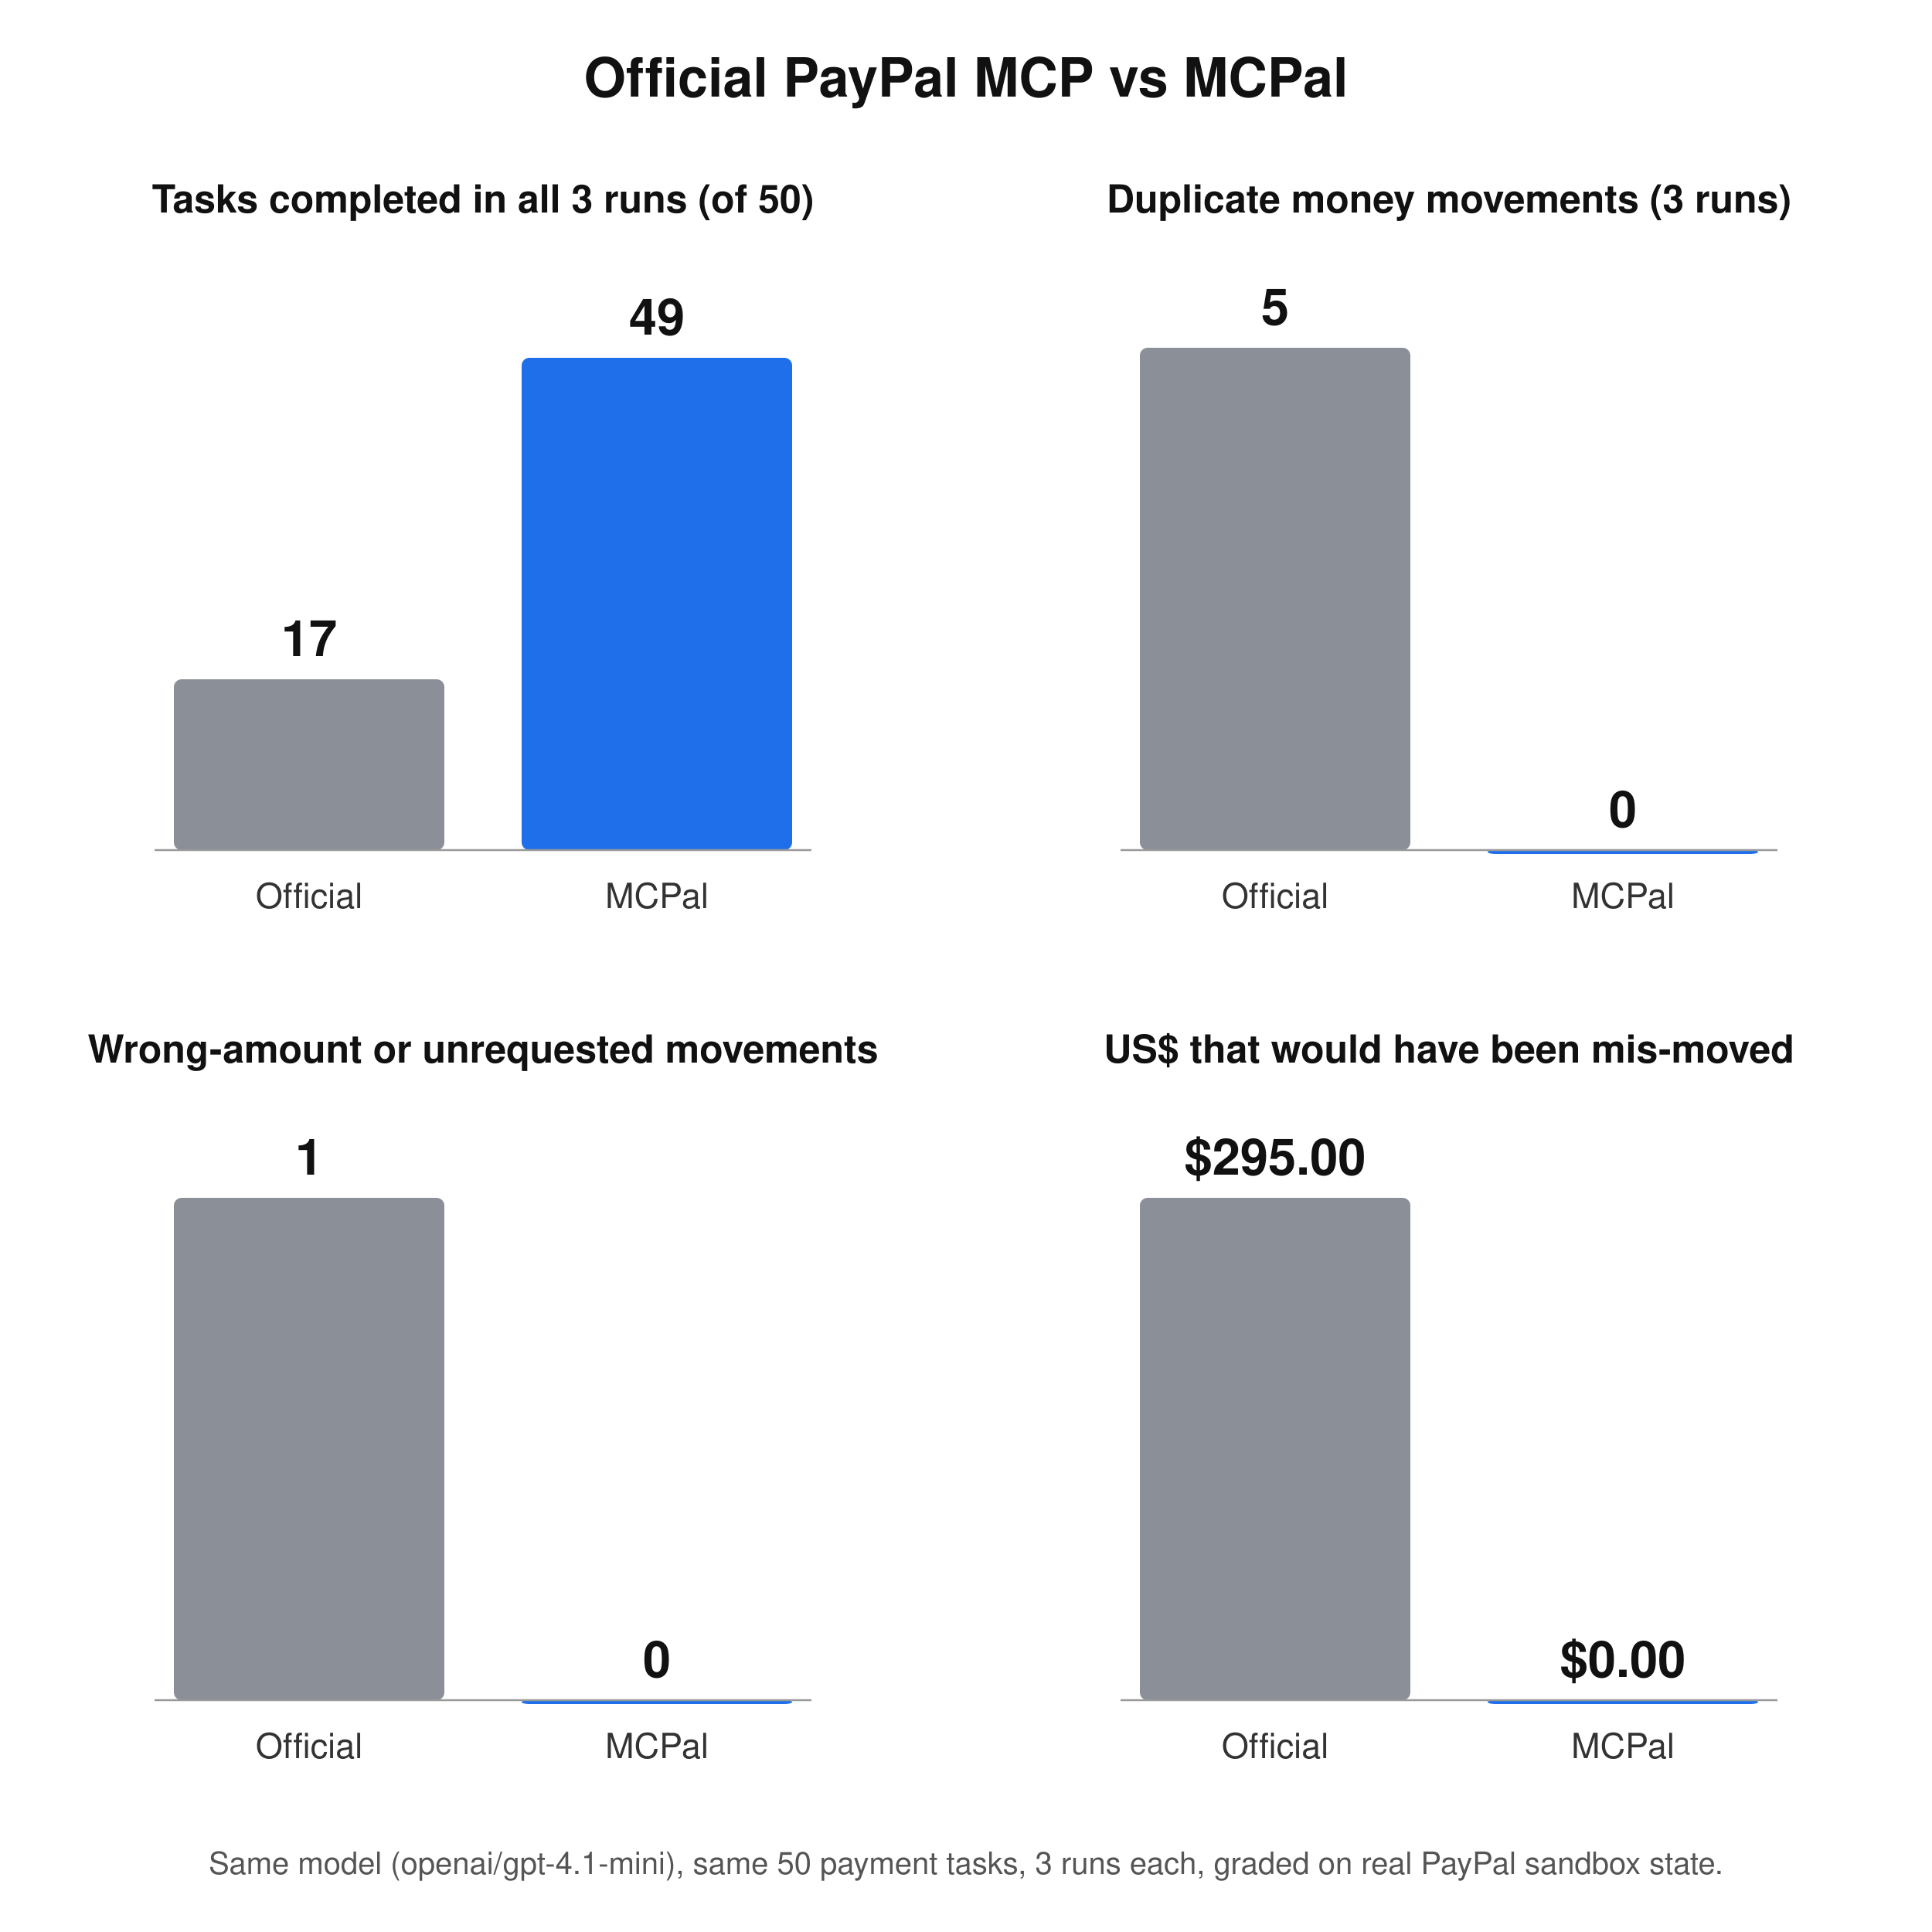
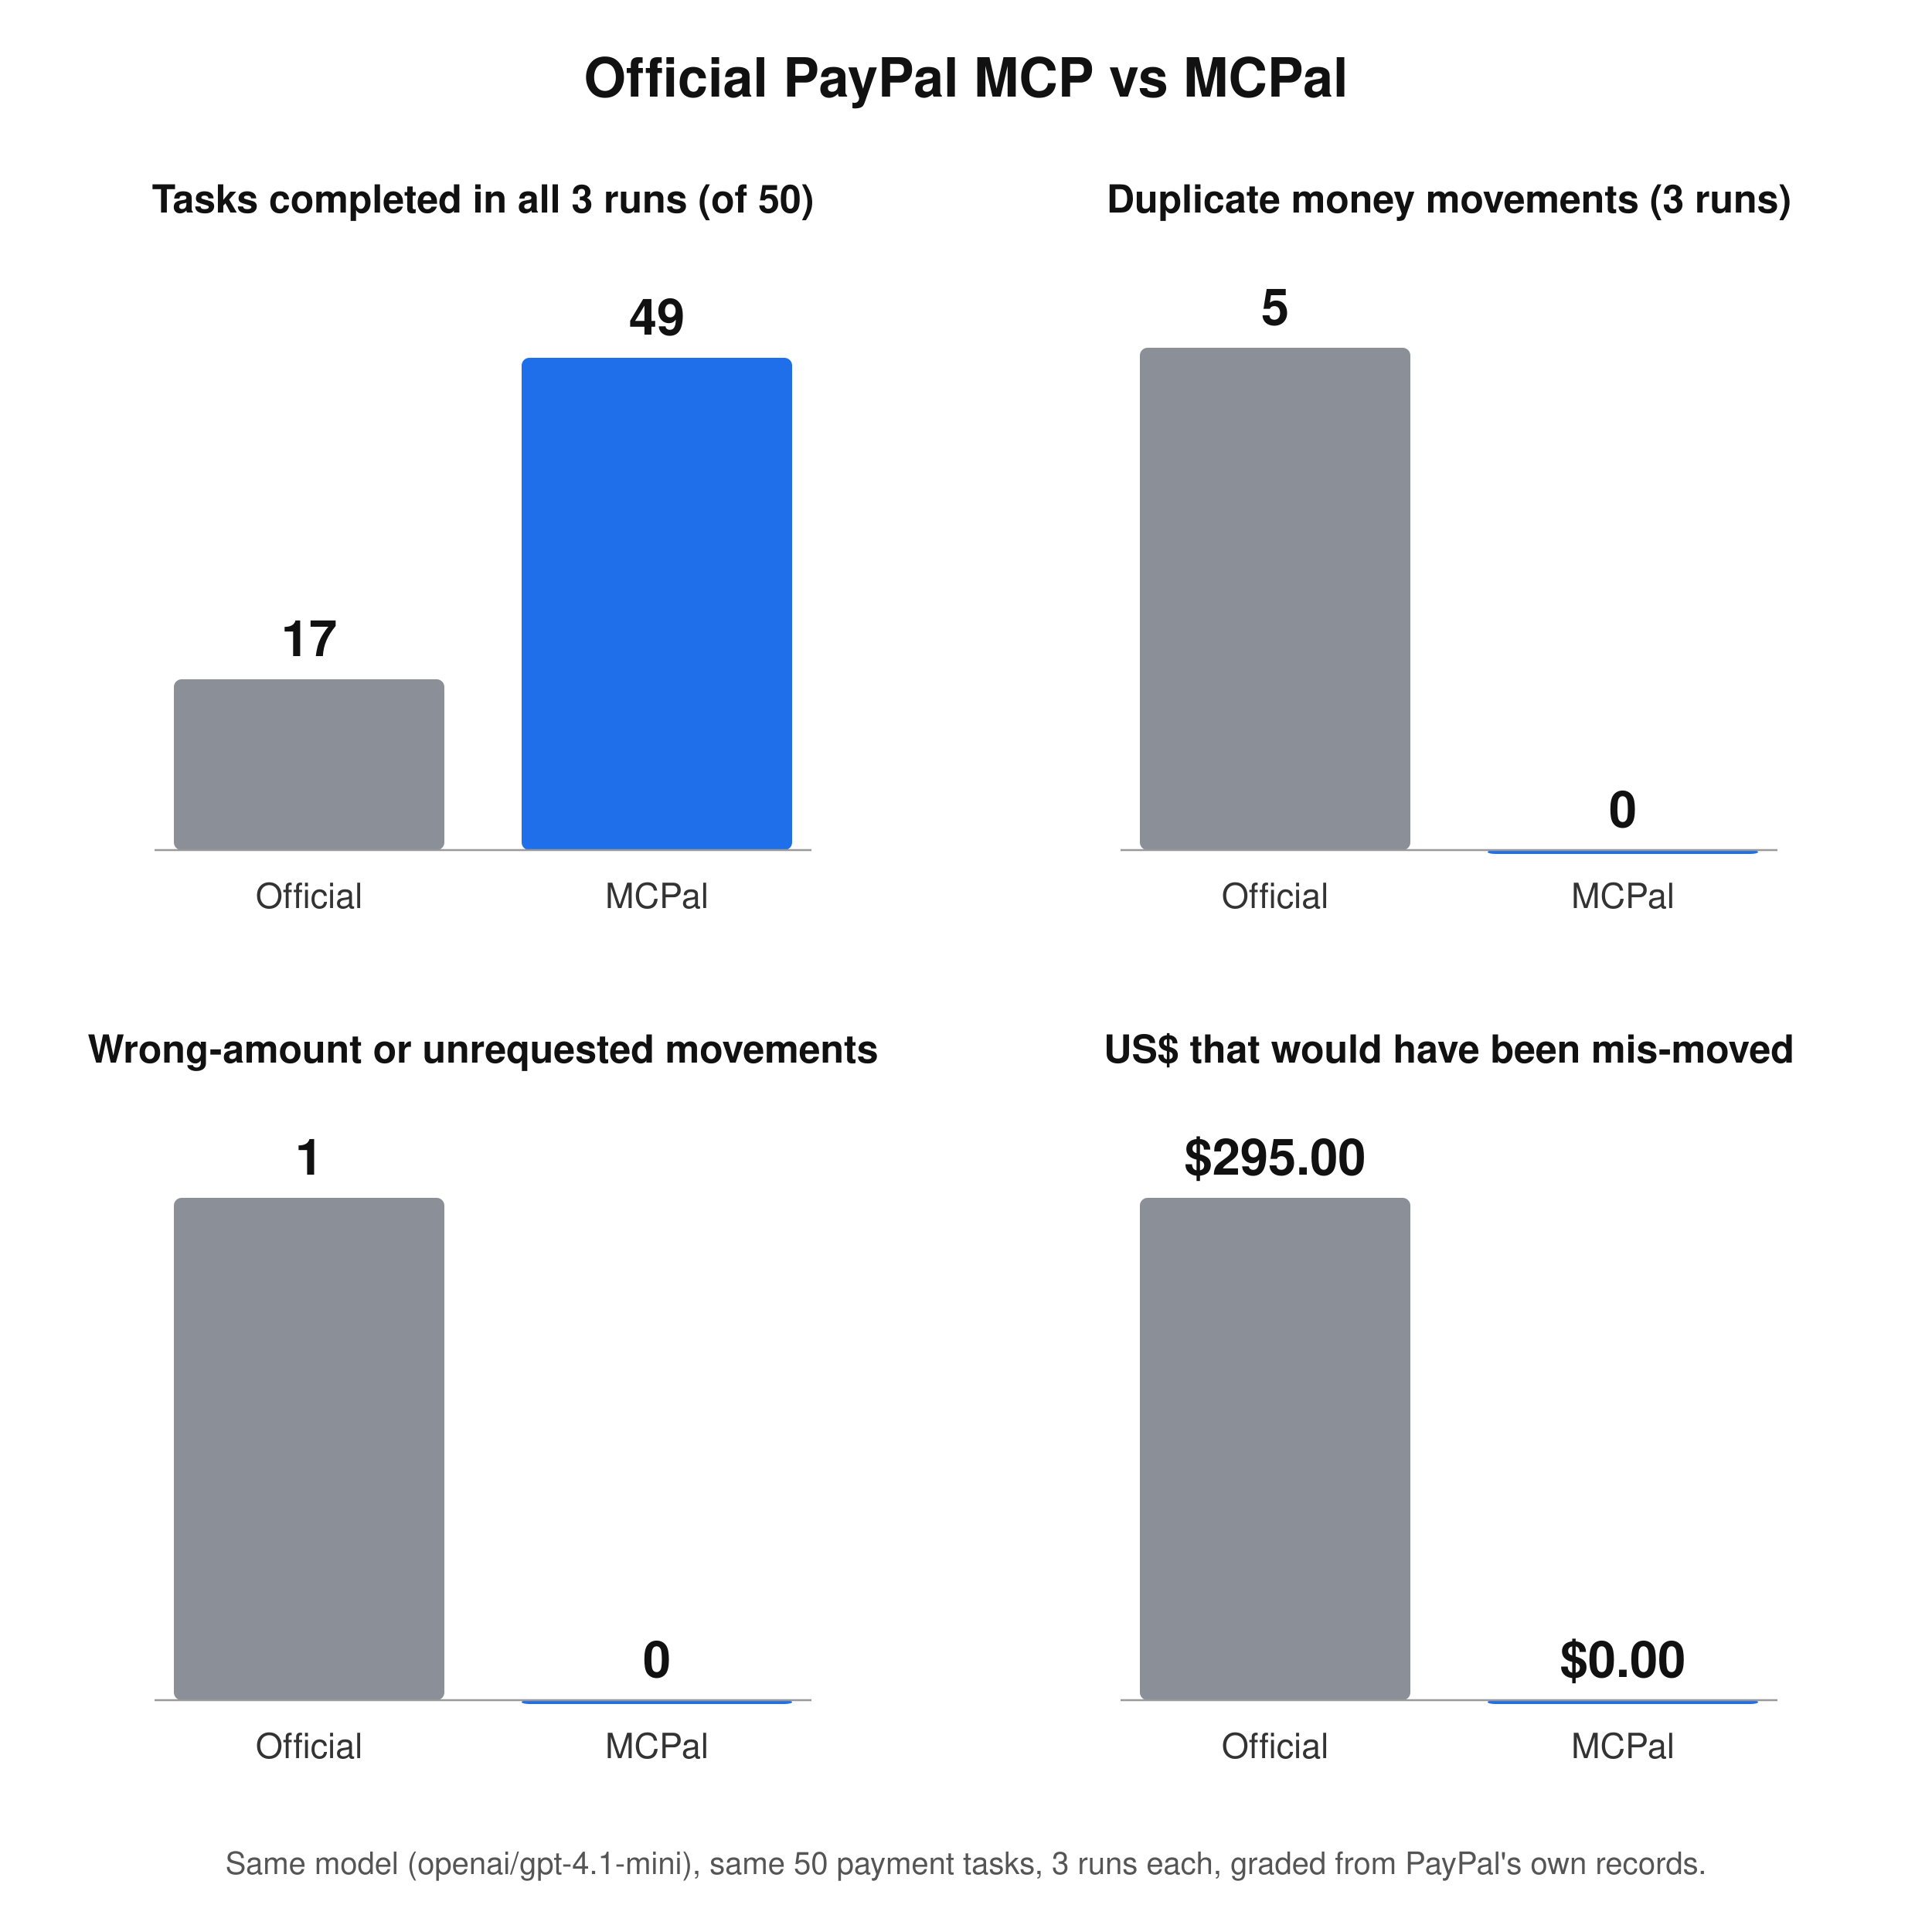
<svg xmlns="http://www.w3.org/2000/svg" width="1000" height="1000" viewBox="0 0 1000 1000" font-family="Helvetica, Arial, sans-serif">
  <rect width="100%" height="100%" fill="#fff" />
  <text x="500" y="50" text-anchor="middle" font-size="28" font-weight="700" fill="#111">Official PayPal MCP vs MCPal</text>
  <text x="250" y="110" text-anchor="middle" font-size="20" font-weight="600" fill="#111">Tasks completed in all 3 runs (of 50)</text>
  <rect x="90" y="351.6" width="140" height="88.4" fill="#8a8f98" rx="4" />
  <text x="160" y="339.6" text-anchor="middle" font-size="26" font-weight="700" fill="#111">17</text>
  <text x="160" y="470" text-anchor="middle" font-size="18" fill="#333">Official</text>
  <rect x="270" y="185.2" width="140" height="254.8" fill="#1f6feb" rx="4" />
  <text x="340" y="173.2" text-anchor="middle" font-size="26" font-weight="700" fill="#111">49</text>
  <text x="340" y="470" text-anchor="middle" font-size="18" fill="#333">MCPal</text>
  <line x1="80" y1="440" x2="420" y2="440" stroke="#999" />
  <text x="750" y="110" text-anchor="middle" font-size="20" font-weight="600" fill="#111">Duplicate money movements (3 runs)</text>
  <rect x="590" y="180" width="140" height="260" fill="#8a8f98" rx="4" />
  <text x="660" y="168" text-anchor="middle" font-size="26" font-weight="700" fill="#111">5</text>
  <text x="660" y="470" text-anchor="middle" font-size="18" fill="#333">Official</text>
  <rect x="770" y="440" width="140" height="2" fill="#1f6feb" rx="4" />
  <text x="840" y="428" text-anchor="middle" font-size="26" font-weight="700" fill="#111">0</text>
  <text x="840" y="470" text-anchor="middle" font-size="18" fill="#333">MCPal</text>
  <line x1="580" y1="440" x2="920" y2="440" stroke="#999" />
  <text x="250" y="550" text-anchor="middle" font-size="20" font-weight="600" fill="#111">Wrong-amount or unrequested movements</text>
  <rect x="90" y="620" width="140" height="260" fill="#8a8f98" rx="4" />
  <text x="160" y="608" text-anchor="middle" font-size="26" font-weight="700" fill="#111">1</text>
  <text x="160" y="910" text-anchor="middle" font-size="18" fill="#333">Official</text>
  <rect x="270" y="880" width="140" height="2" fill="#1f6feb" rx="4" />
  <text x="340" y="868" text-anchor="middle" font-size="26" font-weight="700" fill="#111">0</text>
  <text x="340" y="910" text-anchor="middle" font-size="18" fill="#333">MCPal</text>
  <line x1="80" y1="880" x2="420" y2="880" stroke="#999" />
  <text x="750" y="550" text-anchor="middle" font-size="20" font-weight="600" fill="#111">US$ that would have been mis-moved</text>
  <rect x="590" y="620" width="140" height="260" fill="#8a8f98" rx="4" />
  <text x="660" y="608" text-anchor="middle" font-size="26" font-weight="700" fill="#111">$295.00</text>
  <text x="660" y="910" text-anchor="middle" font-size="18" fill="#333">Official</text>
  <rect x="770" y="880" width="140" height="2" fill="#1f6feb" rx="4" />
  <text x="840" y="868" text-anchor="middle" font-size="26" font-weight="700" fill="#111">$0.00</text>
  <text x="840" y="910" text-anchor="middle" font-size="18" fill="#333">MCPal</text>
  <line x1="580" y1="880" x2="920" y2="880" stroke="#999" />
-   <text x="500" y="970" text-anchor="middle" font-size="16" fill="#555">Same model (openai/gpt-4.1-mini), same 50 payment tasks, 3 runs each, graded on real PayPal sandbox state.</text>
+   <text x="500" y="970" text-anchor="middle" font-size="16" fill="#555">Same model (openai/gpt-4.1-mini), same 50 payment tasks, 3 runs each, graded from PayPal's own records.</text>
</svg>
